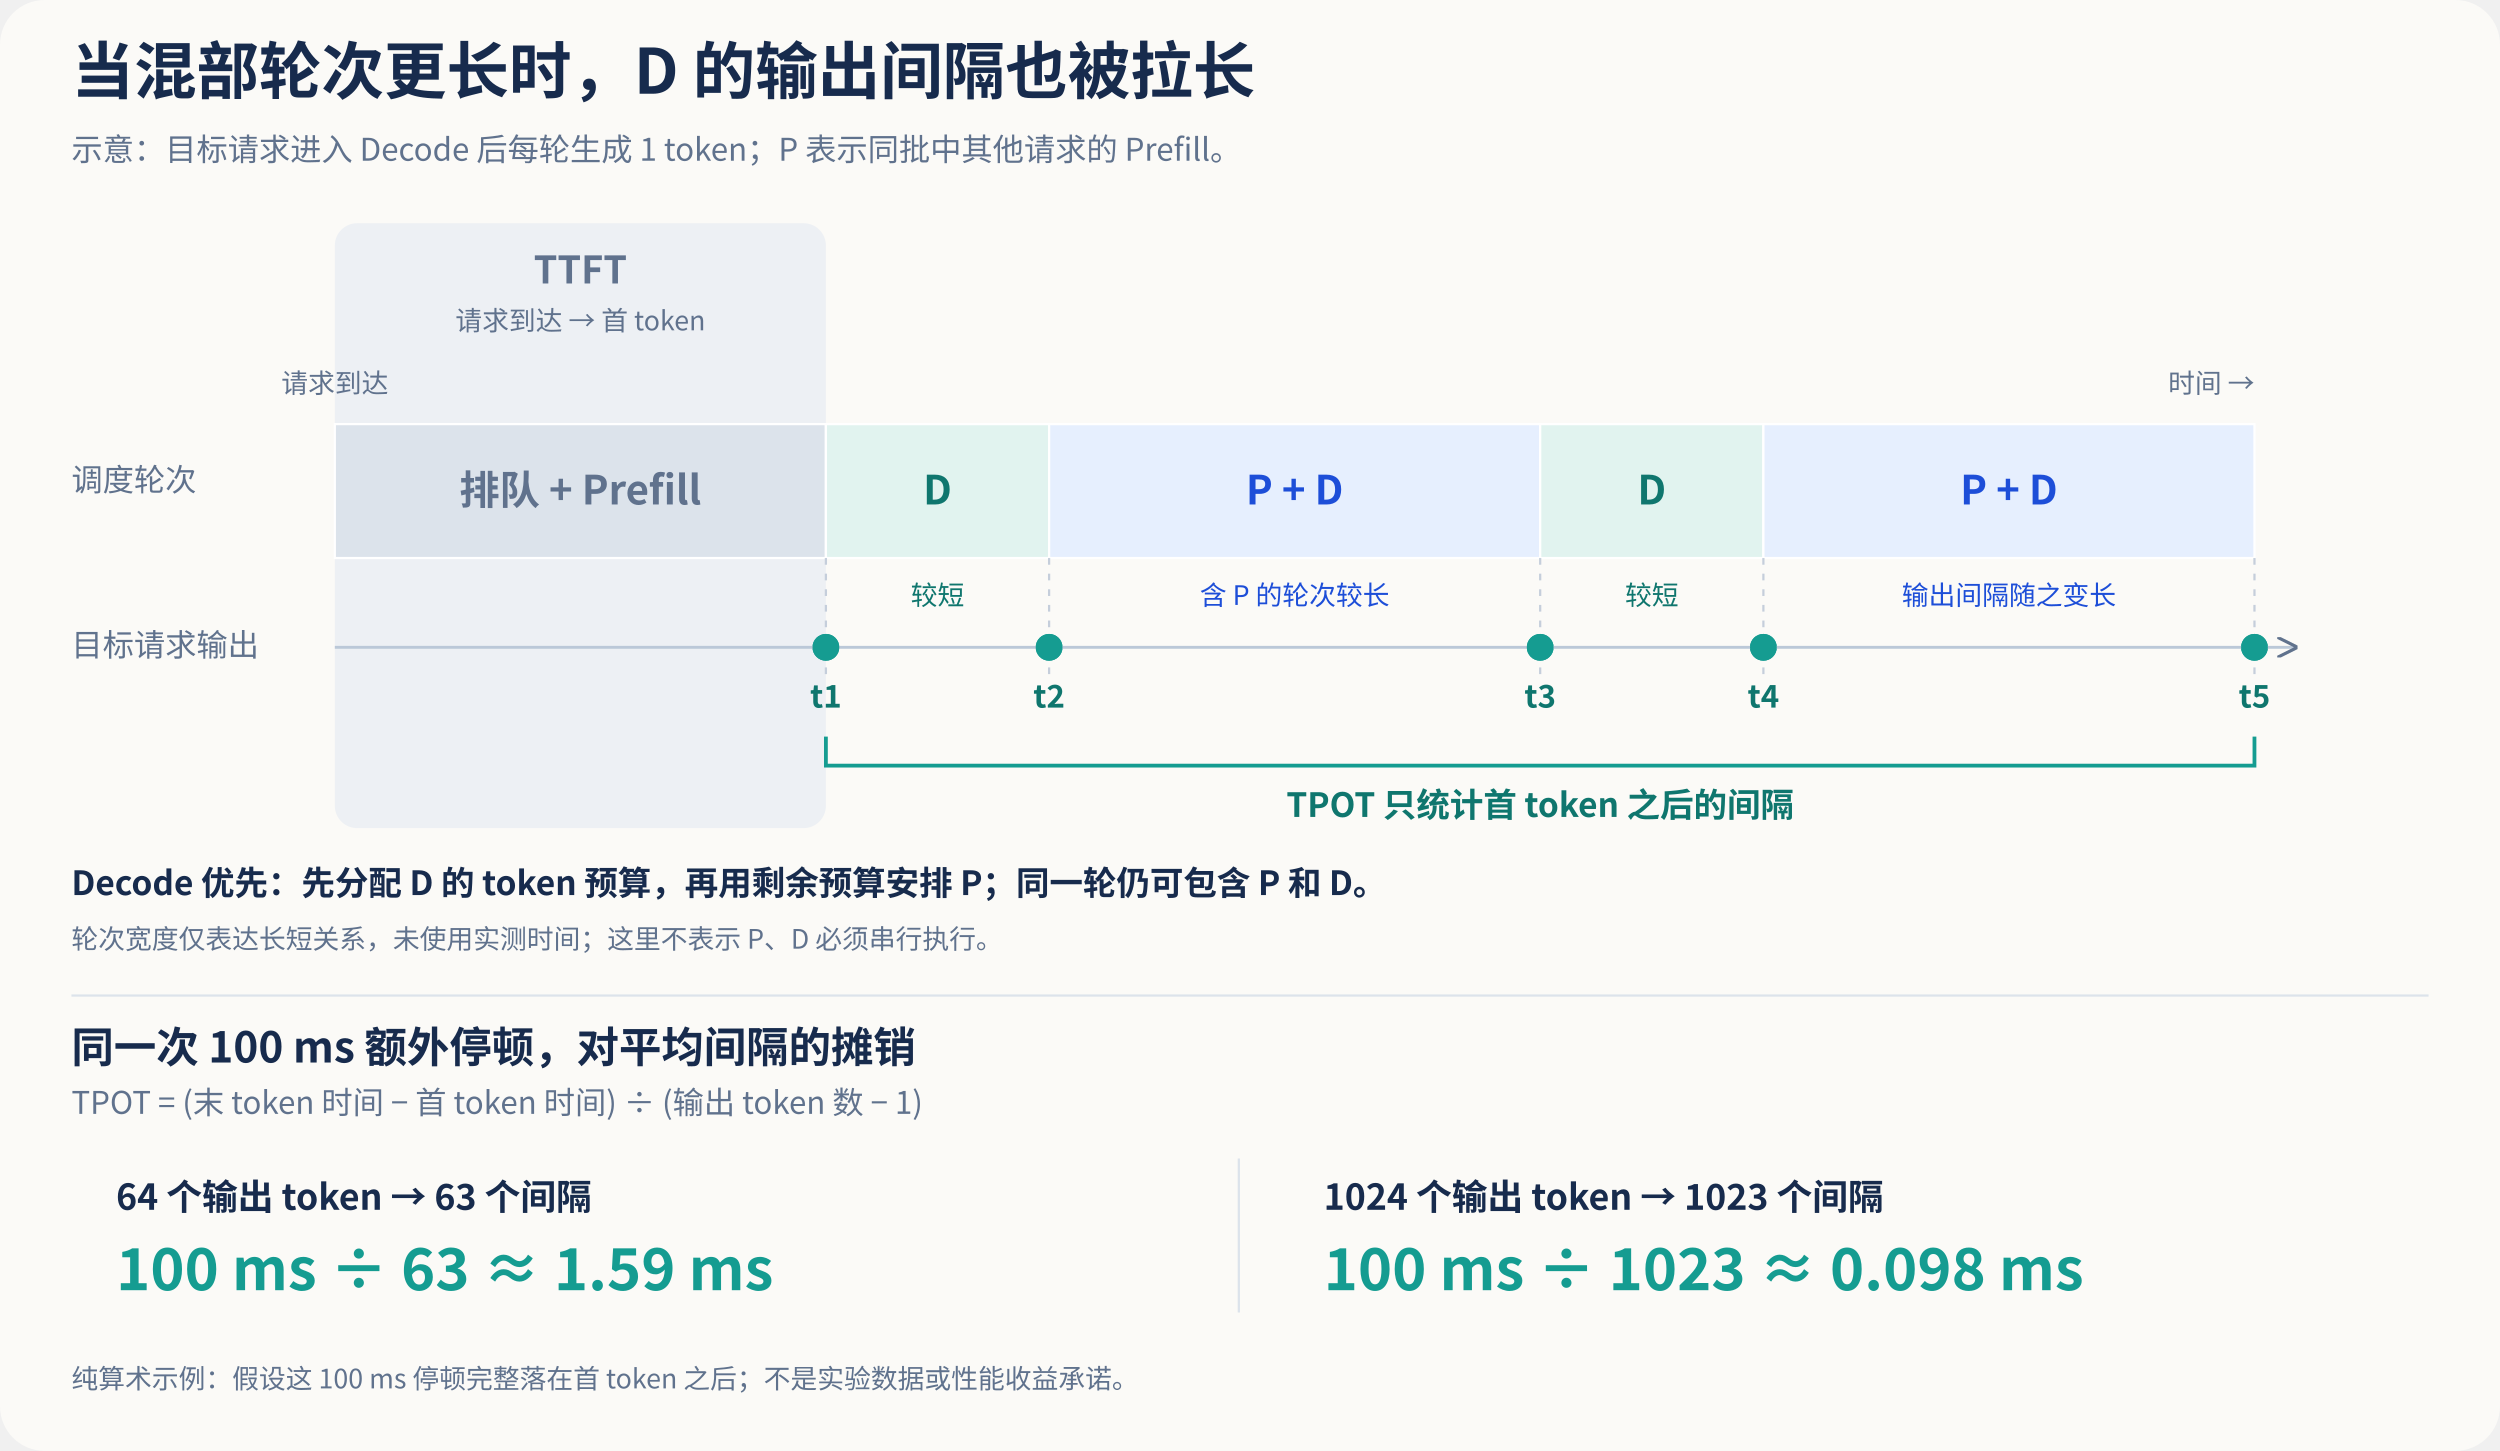
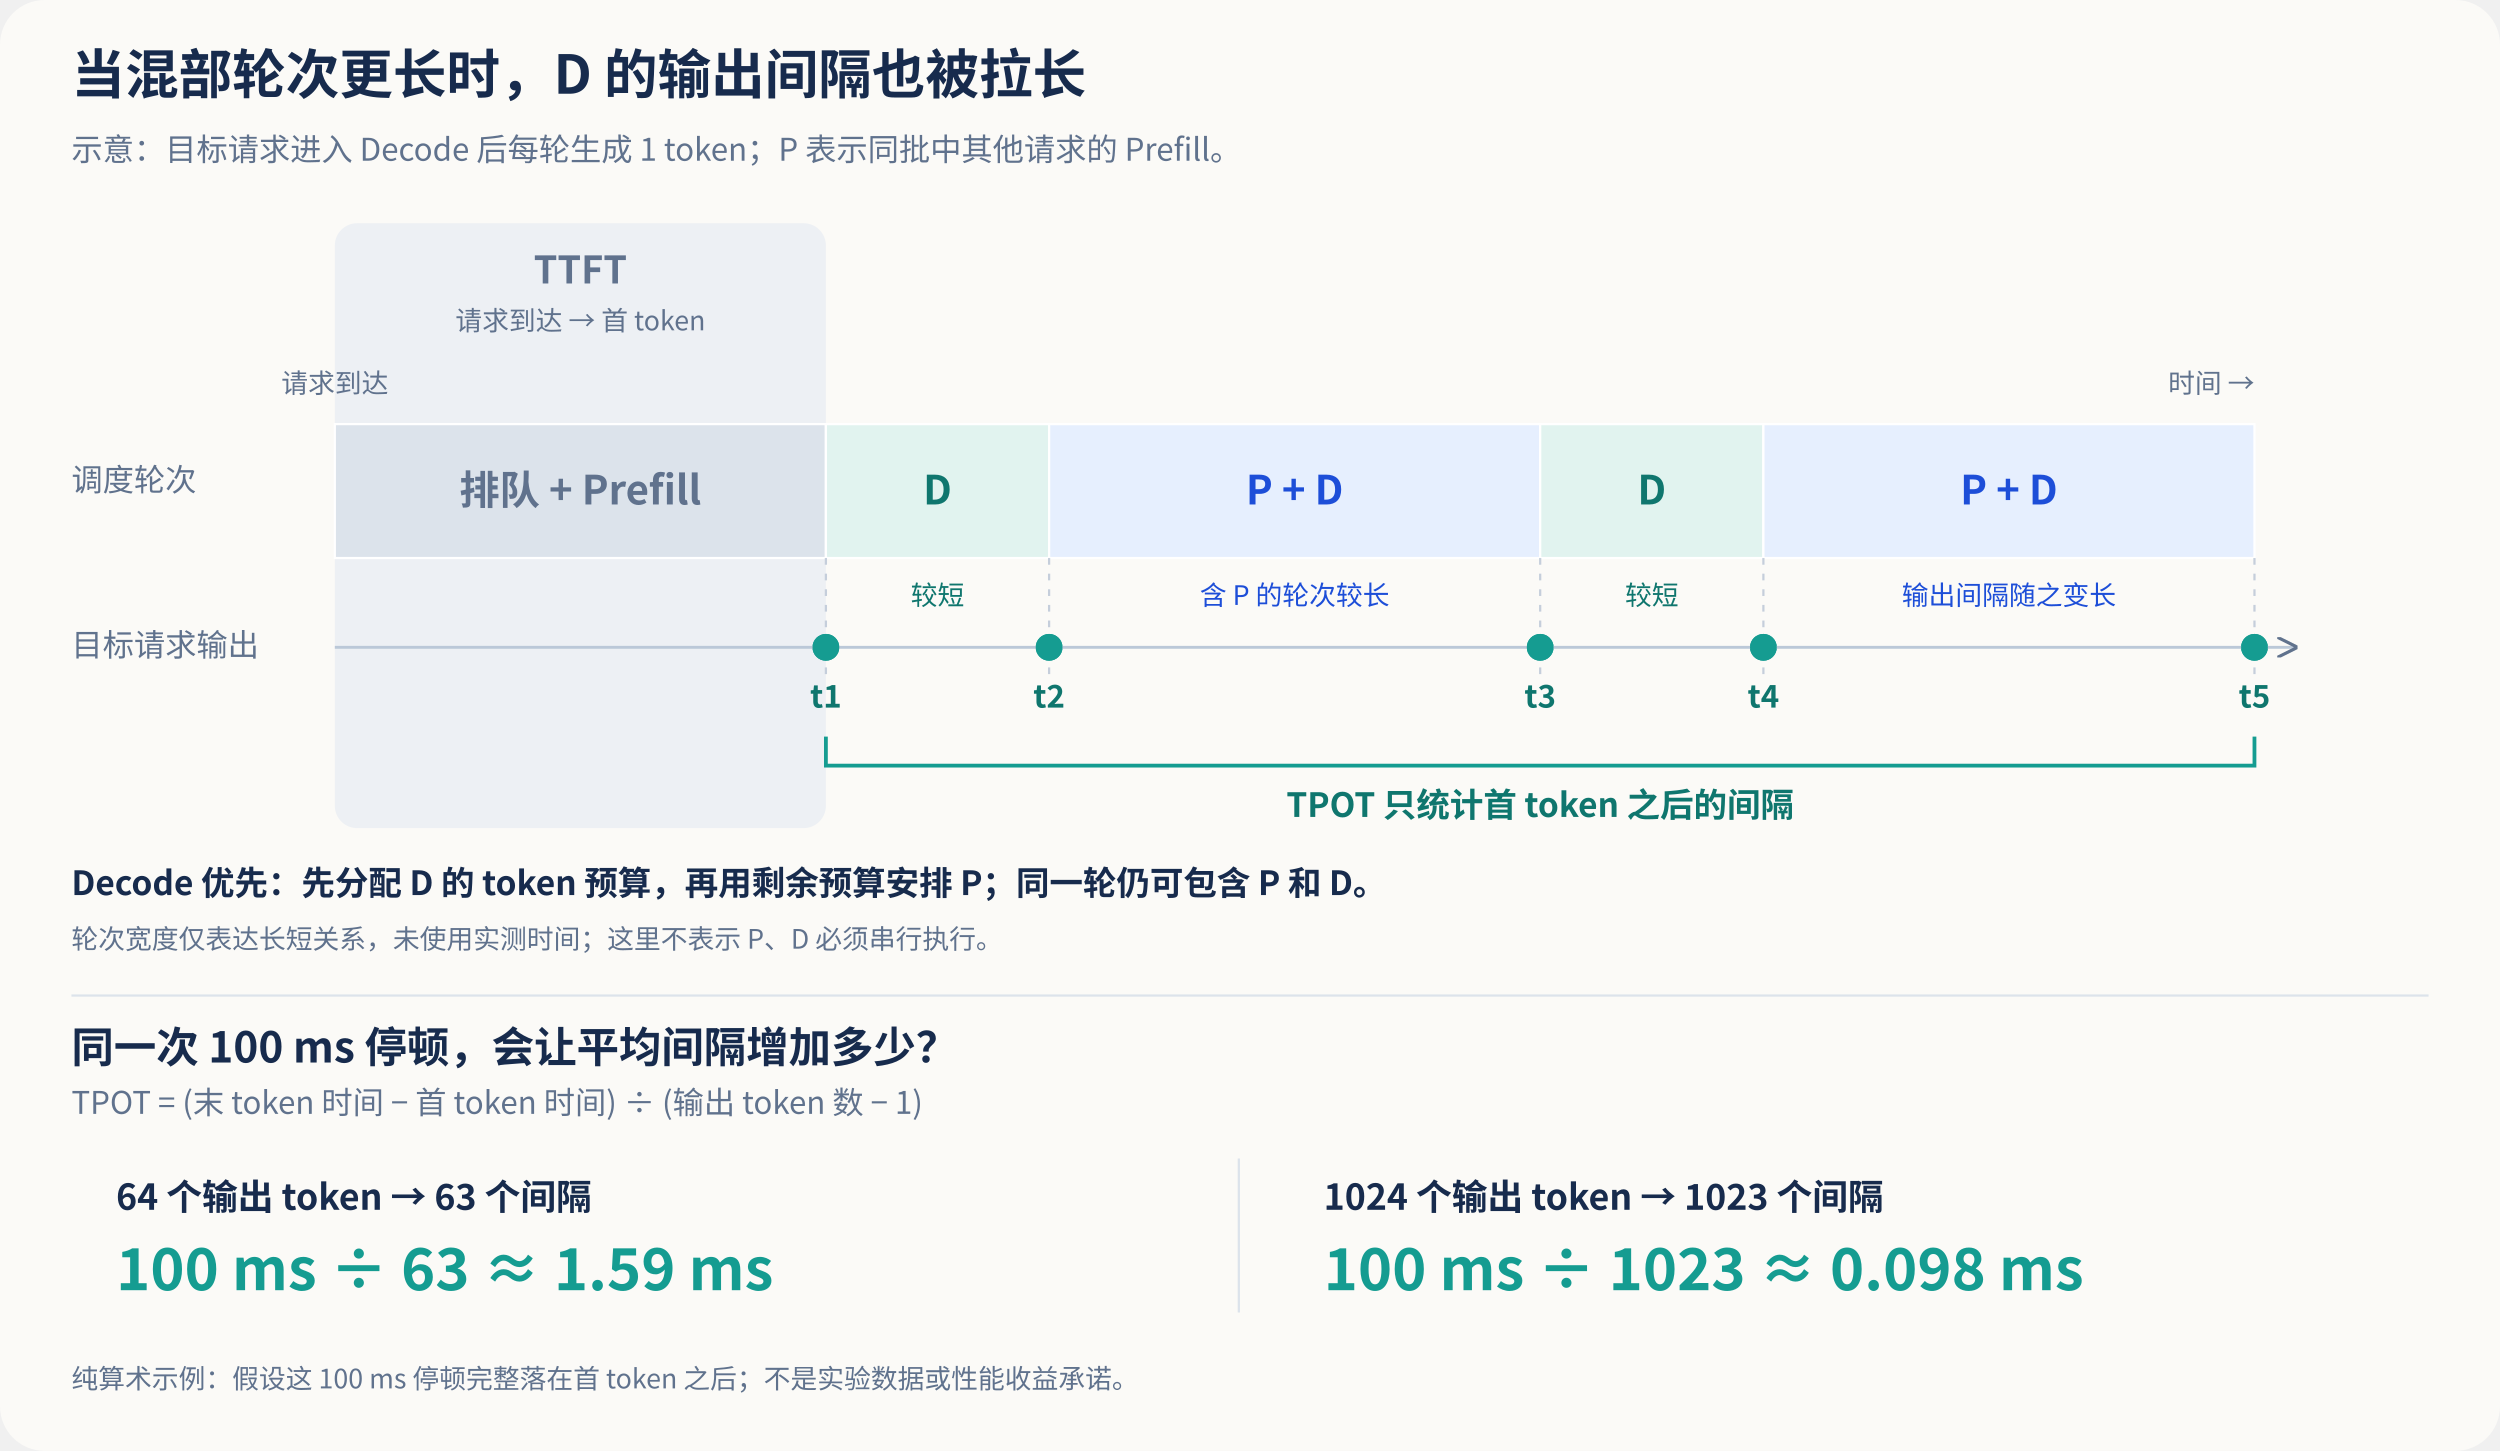
<svg xmlns="http://www.w3.org/2000/svg" width="1120" height="650" viewBox="0 0 1120 650" role="img" aria-labelledby="title desc">
  <defs>
    <marker id="arrow" markerWidth="7" markerHeight="7" refX="6" refY="3.5" orient="auto">
      <path d="M0 0L7 3.5L0 7" fill="none" stroke="#60728d" stroke-width="1.1" />
    </marker>
    <marker id="amber" markerWidth="7" markerHeight="7" refX="6" refY="3.5" orient="auto">
      <path d="M0 0L7 3.5L0 7" fill="none" stroke="#d98b21" stroke-width="1.1" />
    </marker>
    <style>text{font-family:-apple-system,BlinkMacSystemFont,"PingFang SC","Microsoft YaHei","Noto Sans CJK SC",sans-serif}*{box-sizing:border-box}</style>
  </defs>
  <rect width="1120" height="650" rx="20" fill="#fbfaf7" />
-   <text x="32" y="42" font-size="28" fill="#172b4d" font-weight="700">当混部轮次更长时，D 的输出间隔也被拉长</text>
+   <text x="32" y="42" font-size="24" fill="#172b4d" font-weight="700">当混部轮次更长时，D 的输出间隔也被拉长</text>
  <text x="32" y="72" font-size="14" fill="#60728d" font-weight="400">示意：目标请求进入 Decode 后每轮生成 1 token；P 表示同批中其他请求的 Prefill。</text>
  <rect x="150" y="100" width="220" height="271" rx="10" fill="#edf0f4" />
  <text x="260" y="127" font-size="17" fill="#60728d" font-weight="700" text-anchor="middle">TTFT</text>
  <text x="260" y="148" font-size="12" fill="#60728d" font-weight="400" text-anchor="middle">请求到达 → 首 token</text>
  <text x="150" y="176" font-size="12" fill="#60728d" font-weight="400" text-anchor="middle">请求到达</text>
  <text x="1010" y="176" font-size="12" fill="#60728d" font-weight="400" text-anchor="end">时间 →</text>
  <rect x="150" y="190" width="220" height="60" rx="0" fill="#dce3eb" stroke="#fff" />
  <text x="260.0" y="226" font-size="18" fill="#60728d" font-weight="650" text-anchor="middle">排队 + Prefill</text>
  <rect x="370" y="190" width="100" height="60" rx="0" fill="#e1f3ef" stroke="#fff" />
  <text x="420.0" y="226" font-size="18" fill="#0f766e" font-weight="650" text-anchor="middle">D</text>
  <rect x="470" y="190" width="220" height="60" rx="0" fill="#e6effe" stroke="#fff" />
  <text x="580.0" y="226" font-size="18" fill="#1d4ed8" font-weight="650" text-anchor="middle">P + D</text>
  <rect x="690" y="190" width="100" height="60" rx="0" fill="#e1f3ef" stroke="#fff" />
  <text x="740.0" y="226" font-size="18" fill="#0f766e" font-weight="650" text-anchor="middle">D</text>
  <rect x="790" y="190" width="220" height="60" rx="0" fill="#e6effe" stroke="#fff" />
  <text x="900.0" y="226" font-size="18" fill="#1d4ed8" font-weight="650" text-anchor="middle">P + D</text>
  <path d="M370 250V305" fill="none" stroke="#c5cedb" stroke-width="1" stroke-dasharray="3 4" />
  <circle cx="370" cy="290" r="6" fill="#159c91" />
  <text x="370" y="317" font-size="14" fill="#0f766e" font-weight="600" text-anchor="middle">t1</text>
  <path d="M470 250V305" fill="none" stroke="#c5cedb" stroke-width="1" stroke-dasharray="3 4" />
  <circle cx="470" cy="290" r="6" fill="#159c91" />
  <text x="470" y="317" font-size="14" fill="#0f766e" font-weight="600" text-anchor="middle">t2</text>
  <path d="M690 250V305" fill="none" stroke="#c5cedb" stroke-width="1" stroke-dasharray="3 4" />
  <circle cx="690" cy="290" r="6" fill="#159c91" />
  <text x="690" y="317" font-size="14" fill="#0f766e" font-weight="600" text-anchor="middle">t3</text>
  <path d="M790 250V305" fill="none" stroke="#c5cedb" stroke-width="1" stroke-dasharray="3 4" />
  <circle cx="790" cy="290" r="6" fill="#159c91" />
  <text x="790" y="317" font-size="14" fill="#0f766e" font-weight="600" text-anchor="middle">t4</text>
  <path d="M1010 250V305" fill="none" stroke="#c5cedb" stroke-width="1" stroke-dasharray="3 4" />
  <circle cx="1010" cy="290" r="6" fill="#159c91" />
  <text x="1010" y="317" font-size="14" fill="#0f766e" font-weight="600" text-anchor="middle">t5</text>
  <text x="32" y="220" font-size="14" fill="#60728d" font-weight="400">调度轮次</text>
  <text x="32" y="294" font-size="14" fill="#60728d" font-weight="400">目标请求输出</text>
  <path d="M150 290H1028" fill="none" stroke="#bbc8d8" stroke-width="1.3" marker-end="url(#arrow)" />
  <circle cx="370" cy="290" r="6" fill="#159c91" />
  <circle cx="470" cy="290" r="6" fill="#159c91" />
  <circle cx="690" cy="290" r="6" fill="#159c91" />
  <circle cx="790" cy="290" r="6" fill="#159c91" />
  <circle cx="1010" cy="290" r="6" fill="#159c91" />
  <text x="420" y="271" font-size="12" fill="#0f766e" font-weight="400" text-anchor="middle">较短</text>
  <text x="580" y="271" font-size="12" fill="#1d4ed8" font-weight="400" text-anchor="middle">含 P 的轮次较长</text>
  <text x="740" y="271" font-size="12" fill="#0f766e" font-weight="400" text-anchor="middle">较短</text>
  <text x="900" y="271" font-size="12" fill="#1d4ed8" font-weight="400" text-anchor="middle">输出间隔随之变长</text>
  <path d="M370 330V343H1010V330" fill="none" stroke="#159c91" stroke-width="1.7" />
  <text x="690" y="366" font-size="15" fill="#0f766e" font-weight="650" text-anchor="middle">TPOT 只统计首 token 之后的间隔</text>
  <text x="32" y="401" font-size="15" fill="#172b4d" font-weight="650">Decode 优先：先分配 D 的 token 预算，再用剩余预算安排 P；同一轮仍可包含 P 和 D。</text>
  <text x="32" y="425" font-size="12" fill="#60728d" font-weight="400">轮次宽度仅表达长短关系，未使用实测时间；这里不表示 P、D 必须串行执行。</text>
  <path d="M32 446H1088" fill="none" stroke="#dce3eb" stroke-width="1" />
-   <text x="32" y="476" font-size="19" fill="#172b4d" font-weight="700">同一次 100 ms 额外停顿，对平均间隔的摊销</text>
+   <text x="32" y="476" font-size="19" fill="#172b4d" font-weight="700">同一次 100 ms 停顿，会让平均间隔增加多少？</text>
  <text x="32" y="499" font-size="14" fill="#60728d" font-weight="400">TPOT = (末 token 时间 − 首 token 时间) ÷ (输出 token 数 − 1)</text>
  <text x="52" y="542" font-size="16" fill="#172b4d" font-weight="600">64 个输出 token → 63 个间隔</text>
  <text x="52" y="578" font-size="26" fill="#159c91" font-weight="700">100 ms ÷ 63 ≈ 1.59 ms</text>
  <path d="M555 519V588" fill="none" stroke="#dce3eb" stroke-width="1" />
  <text x="593" y="542" font-size="16" fill="#172b4d" font-weight="600">1024 个输出 token → 1023 个间隔</text>
  <text x="593" y="578" font-size="26" fill="#159c91" font-weight="700">100 ms ÷ 1023 ≈ 0.098 ms</text>
  <text x="32" y="622" font-size="12" fill="#60728d" font-weight="400">纯算术示例：假设这 100 ms 停顿完整落在首 token 之后；不是实验数据或性能收益承诺。</text>
</svg>
